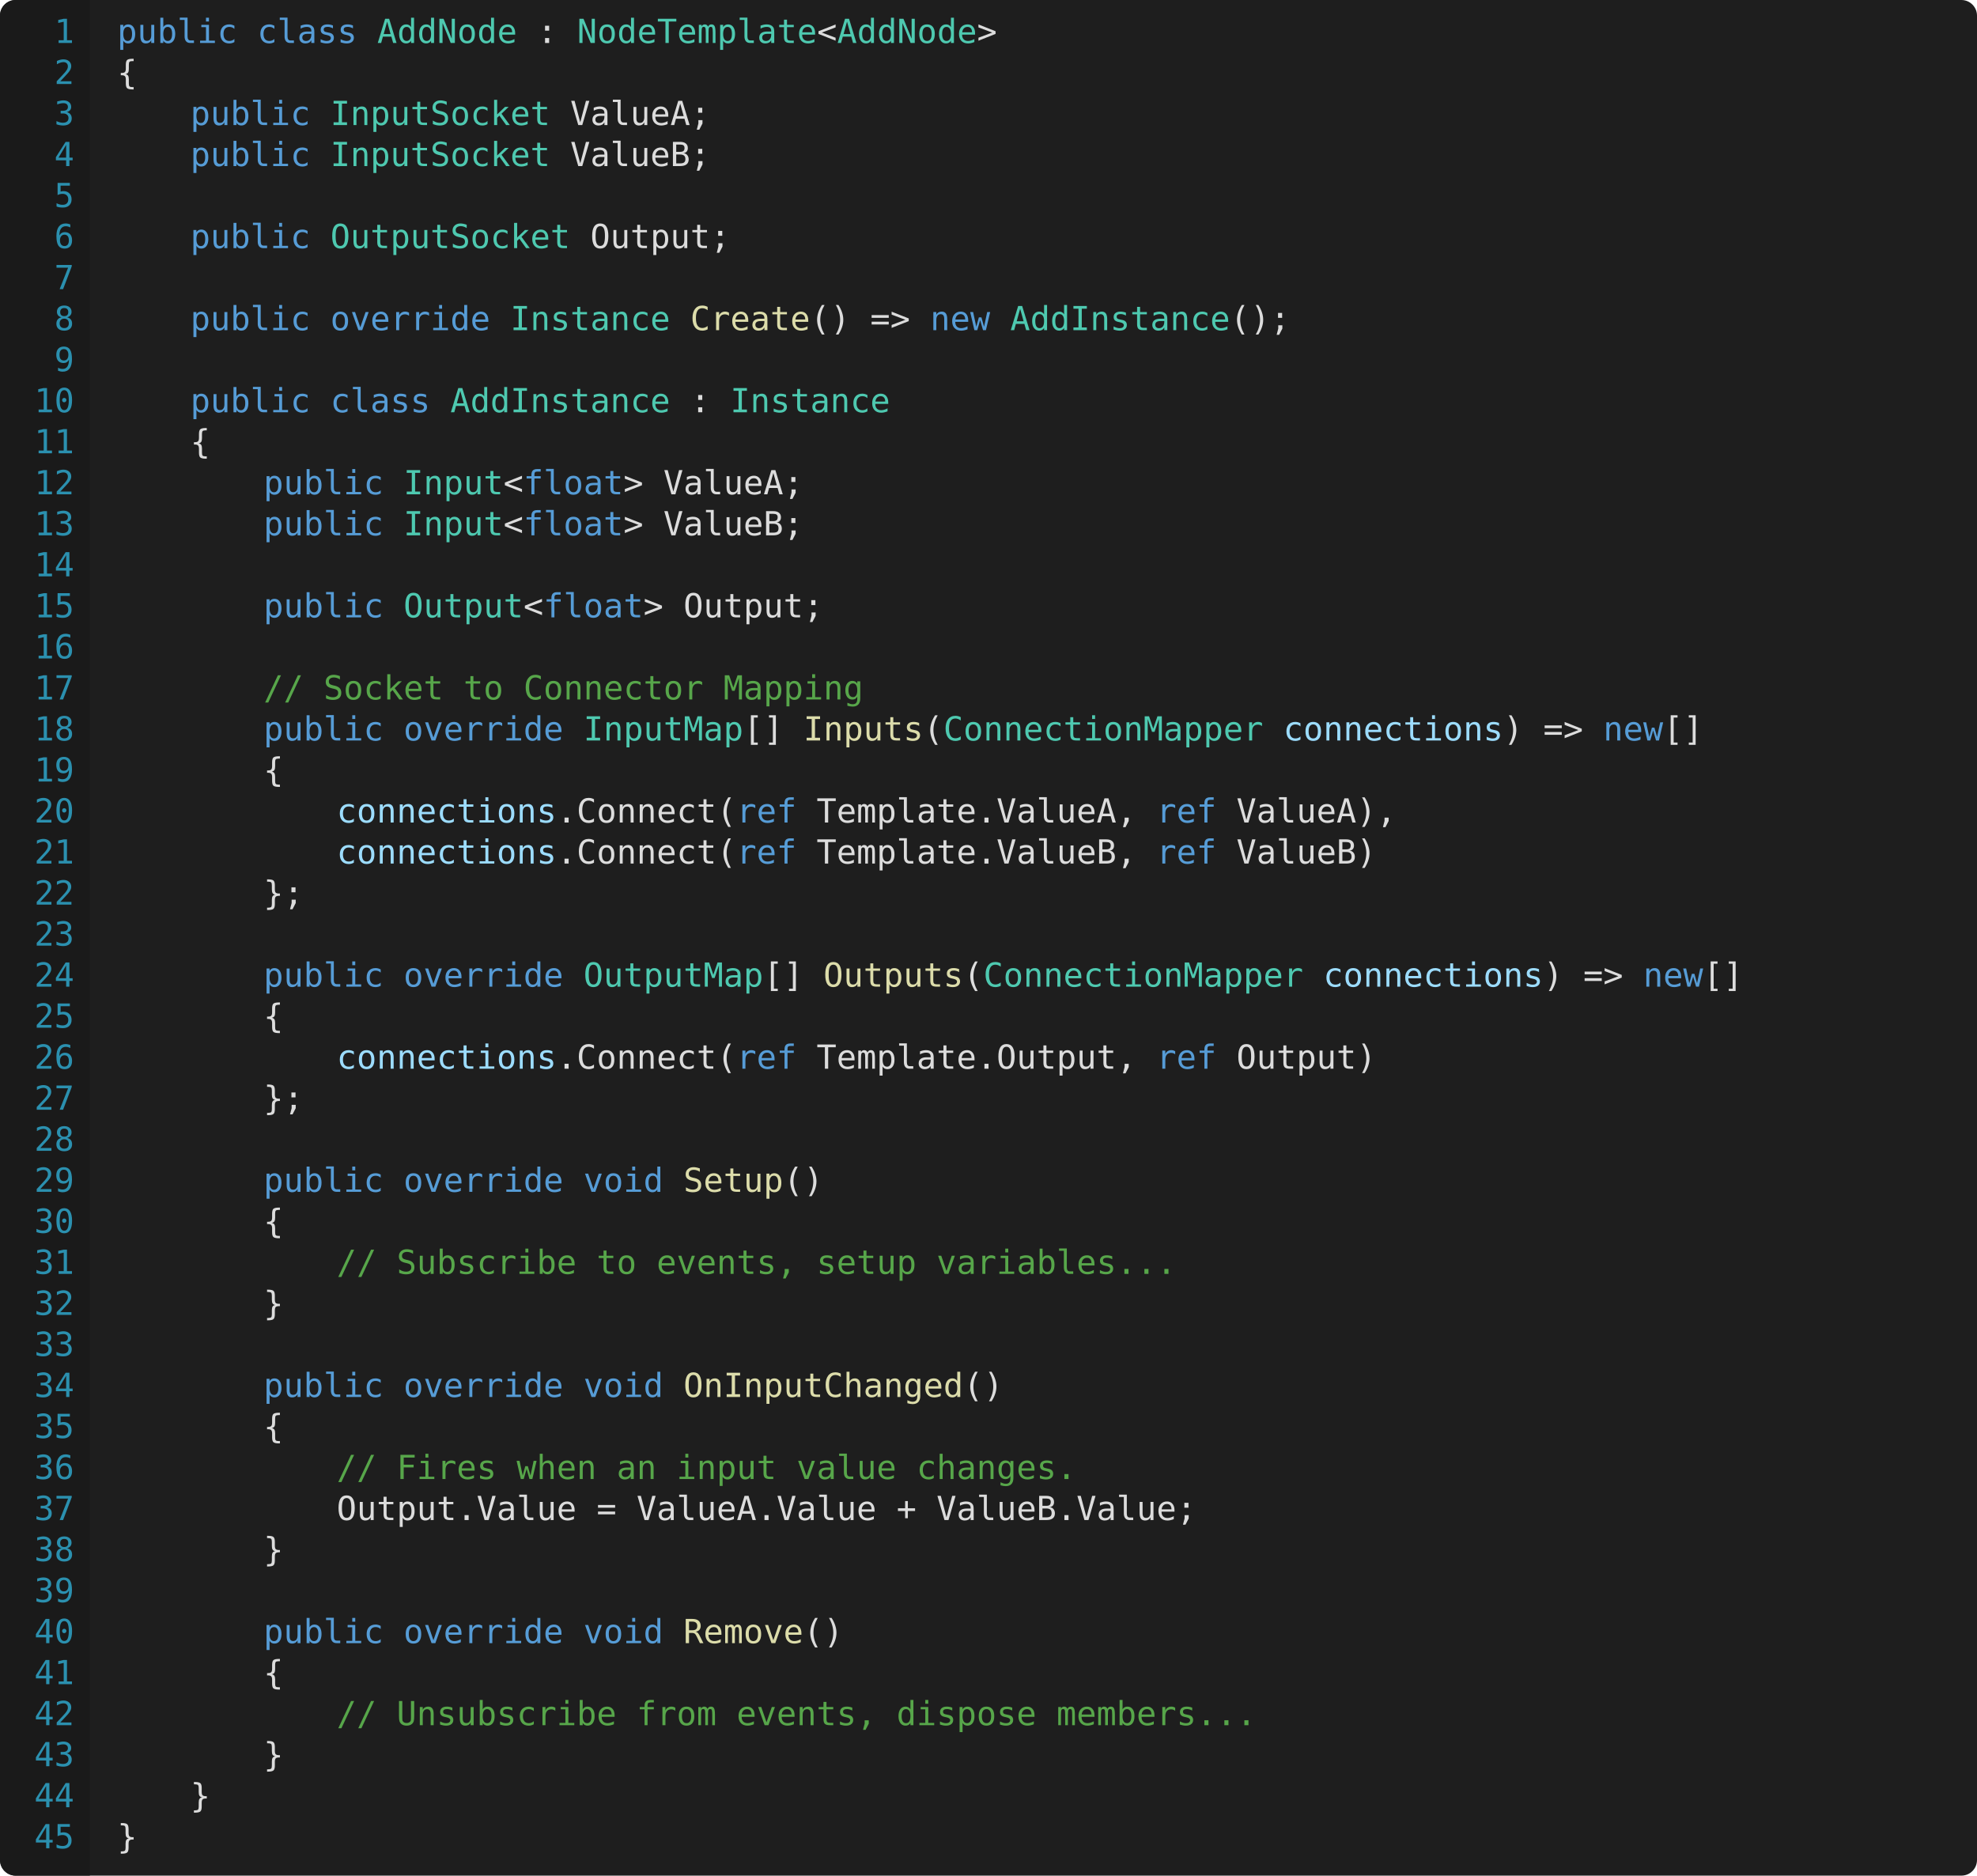
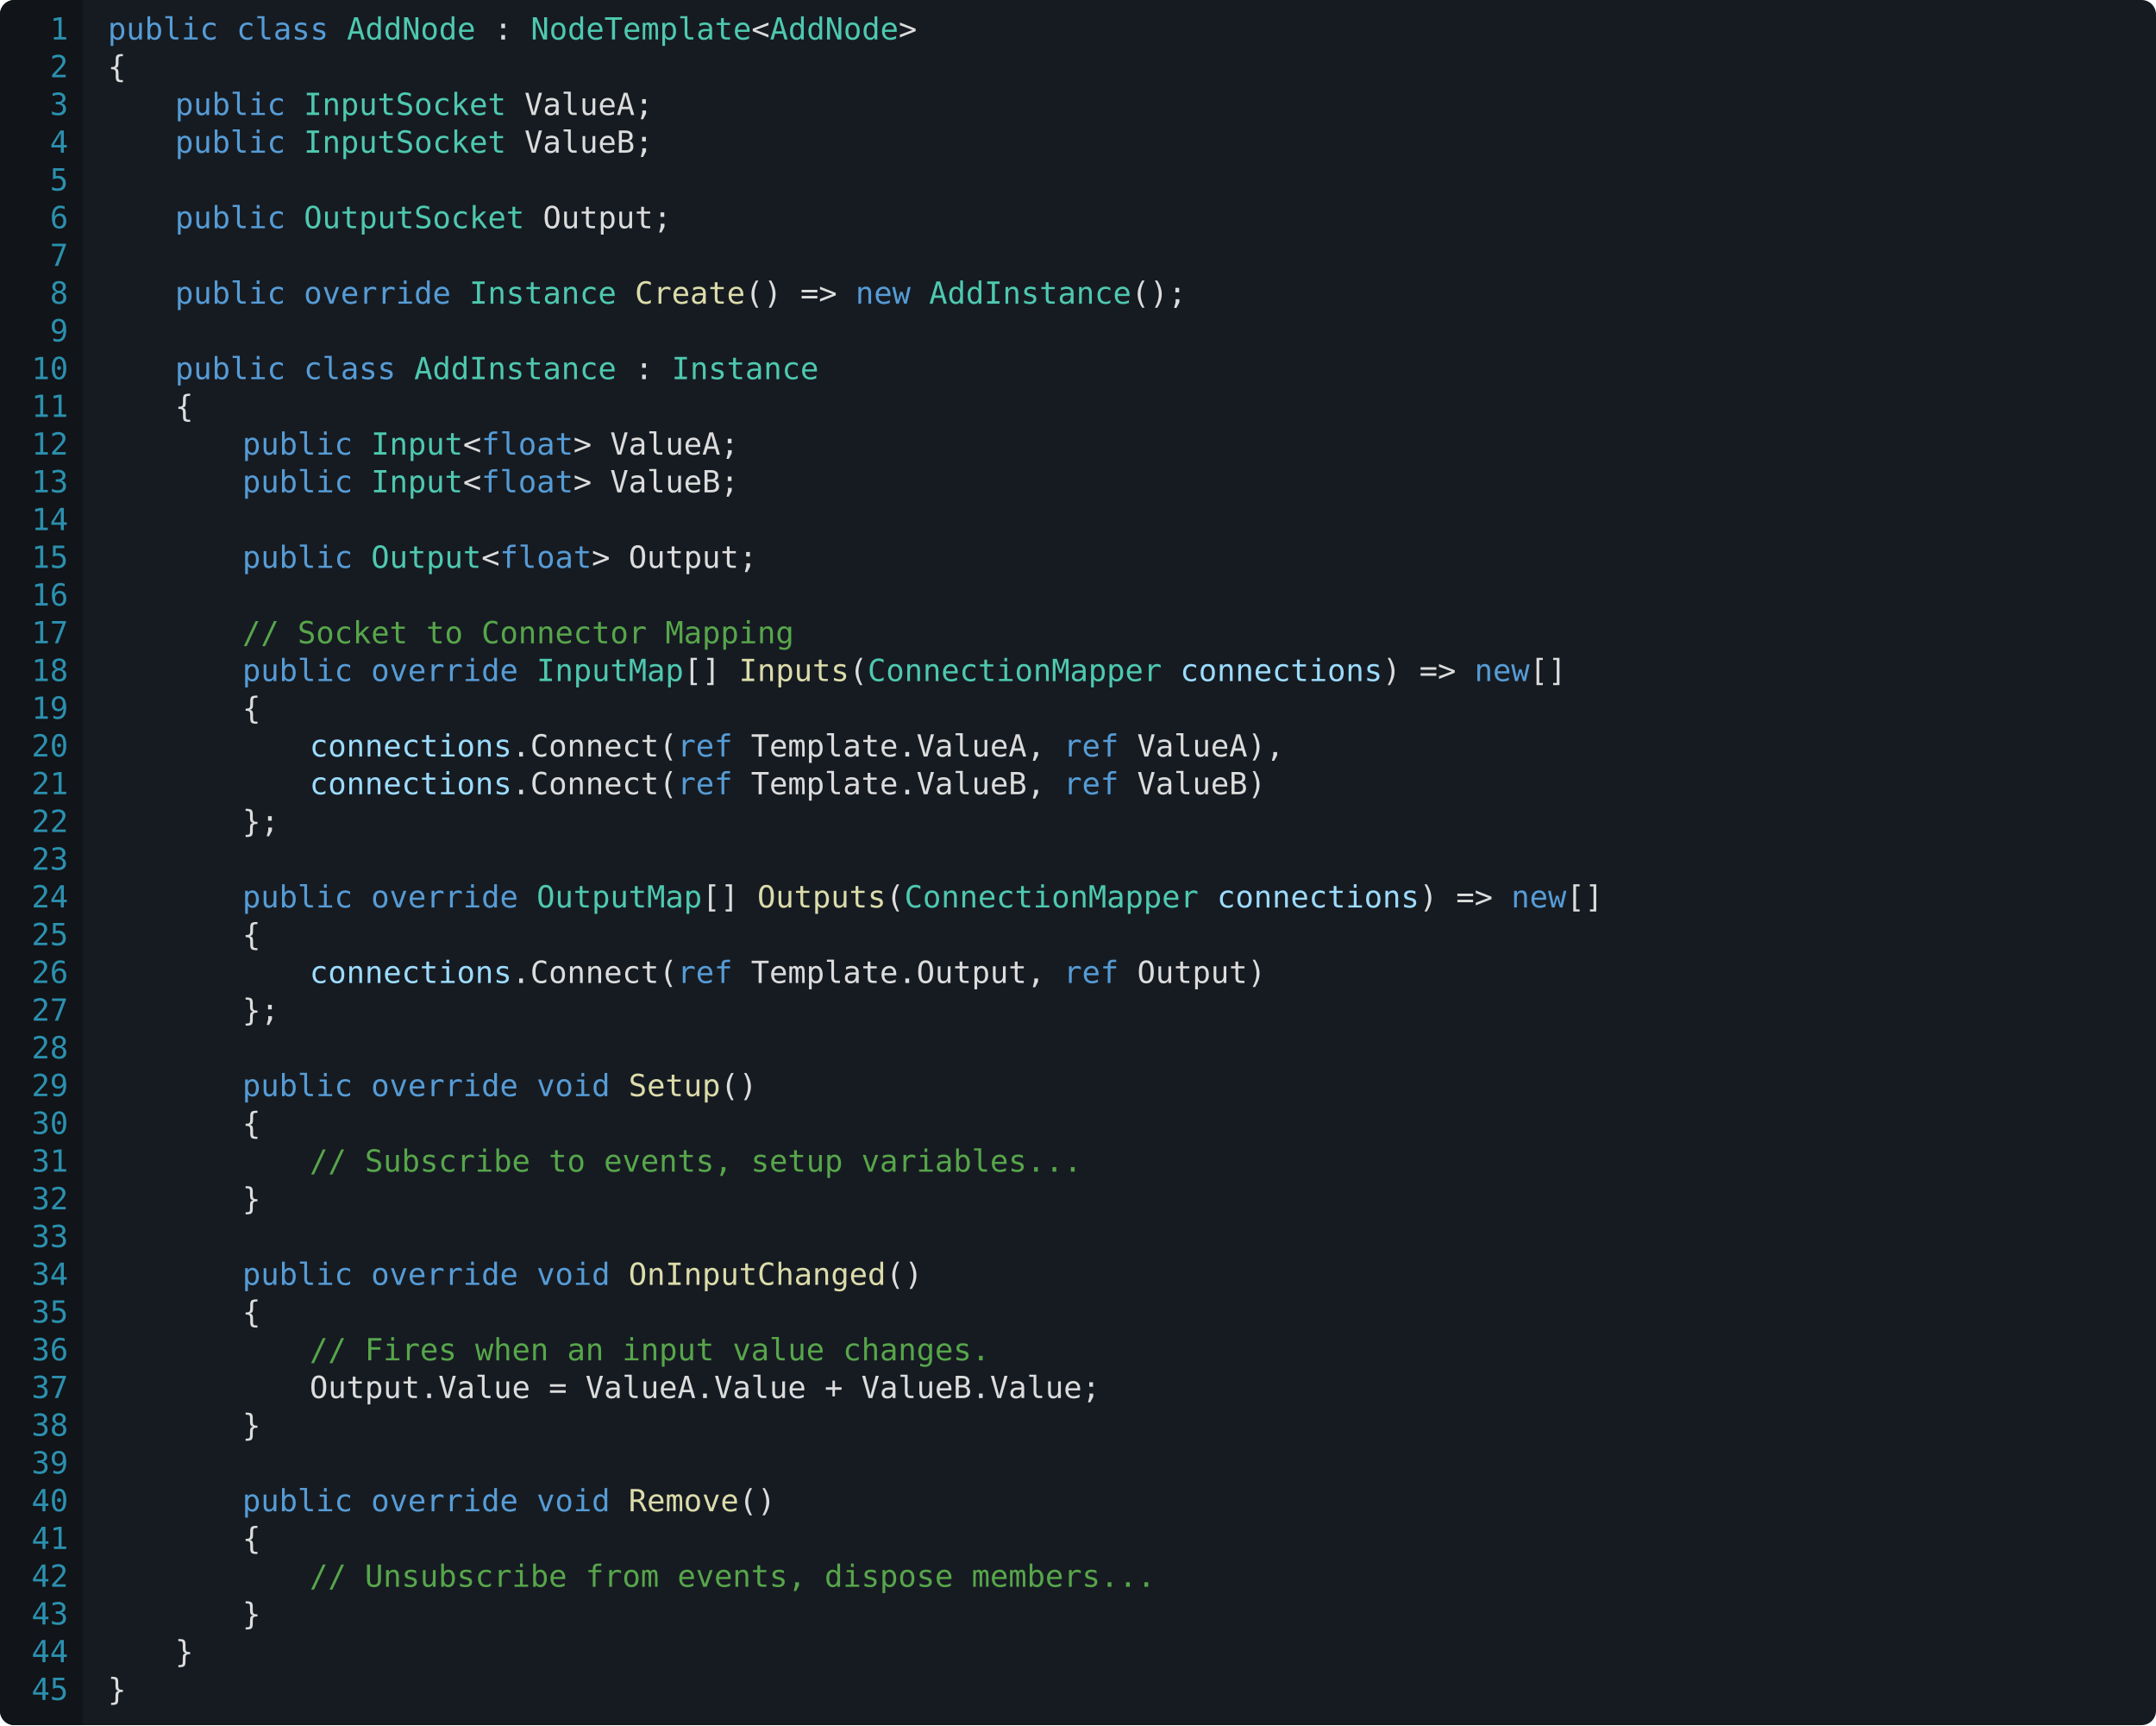
- <svg xmlns="http://www.w3.org/2000/svg" viewBox="0 0 1012960" width="1012" height="960">
+ <svg xmlns="http://www.w3.org/2000/svg" viewBox="0 0 1200 960" width="1200" height="960">
  <defs>
    <clipPath id="round-left-corners">
      <rect x="0" y="0" width="100" height="100%" rx="8" ry="8" />
    </clipPath>
  </defs>
  <style>
		.code { font: 17px Consolas; fill: rgba(220, 220, 220, 255); }
- 		.code-background { fill: rgba(30, 30, 30, 255); }
- 		.code-background-linenumber { fill: rgba(26, 26, 26, 255) }
+ 		.code-background { fill: #161b22; }
+ 		.code-background-linenumber { fill: #111418; }
		.c-ln { font: 17px Consolas; fill: #2b90af; text-anchor: end; pointer-events: none; user-select: none; }
		.c-keyword { fill: rgba(86, 156, 214, 255); }
		.c-control { fill: rgba(216, 160, 223, 255); }
		.c-string { fill: rgba(214, 157, 133, 255); }
		.c-numeric { fill: rgba(181, 207, 168, 255); }
		.c-comment { fill: rgba(87, 166, 74, 255); }
		.c-class { fill: rgba(78, 201, 176, 255); }
		.c-interface { fill: rgba(184, 215, 163, 255); }
		.c-enum { fill: rgba(184, 215, 163, 255); }
		.c-structure { fill: rgba(134, 198, 145, 255); }
		.c-method { fill: rgba(220, 220, 170, 255); }
		.c-parameter { fill: rgba(156, 220, 254, 255); }
		.c-local { fill: rgba(156, 220, 254, 255); }
	</style>
  <rect x="0" y="0" width="100%" height="100%" rx="8" ry="8" class="code-background" />
  <rect x="0" y="0" width="46" height="100%" class="code-background-linenumber" clip-path="url(#round-left-corners)" />
  <text x="38" y="22" class="c-ln">1</text>
  <text x="38" y="43" class="c-ln">2</text>
  <text x="38" y="64" class="c-ln">3</text>
  <text x="38" y="85" class="c-ln">4</text>
  <text x="38" y="106" class="c-ln">5</text>
  <text x="38" y="127" class="c-ln">6</text>
  <text x="38" y="148" class="c-ln">7</text>
  <text x="38" y="169" class="c-ln">8</text>
  <text x="38" y="190" class="c-ln">9</text>
  <text x="38" y="211" class="c-ln">10</text>
  <text x="38" y="232" class="c-ln">11</text>
  <text x="38" y="253" class="c-ln">12</text>
  <text x="38" y="274" class="c-ln">13</text>
  <text x="38" y="295" class="c-ln">14</text>
  <text x="38" y="316" class="c-ln">15</text>
  <text x="38" y="337" class="c-ln">16</text>
  <text x="38" y="358" class="c-ln">17</text>
  <text x="38" y="379" class="c-ln">18</text>
  <text x="38" y="400" class="c-ln">19</text>
  <text x="38" y="421" class="c-ln">20</text>
  <text x="38" y="442" class="c-ln">21</text>
  <text x="38" y="463" class="c-ln">22</text>
  <text x="38" y="484" class="c-ln">23</text>
  <text x="38" y="505" class="c-ln">24</text>
  <text x="38" y="526" class="c-ln">25</text>
  <text x="38" y="547" class="c-ln">26</text>
  <text x="38" y="568" class="c-ln">27</text>
  <text x="38" y="589" class="c-ln">28</text>
  <text x="38" y="610" class="c-ln">29</text>
  <text x="38" y="631" class="c-ln">30</text>
  <text x="38" y="652" class="c-ln">31</text>
  <text x="38" y="673" class="c-ln">32</text>
  <text x="38" y="694" class="c-ln">33</text>
  <text x="38" y="715" class="c-ln">34</text>
  <text x="38" y="736" class="c-ln">35</text>
  <text x="38" y="757" class="c-ln">36</text>
  <text x="38" y="778" class="c-ln">37</text>
  <text x="38" y="799" class="c-ln">38</text>
  <text x="38" y="820" class="c-ln">39</text>
  <text x="38" y="841" class="c-ln">40</text>
  <text x="38" y="862" class="c-ln">41</text>
  <text x="38" y="883" class="c-ln">42</text>
  <text x="38" y="904" class="c-ln">43</text>
  <text x="38" y="925" class="c-ln">44</text>
  <text x="38" y="946" class="c-ln">45</text>
  <text x="60" y="22" class="code">
    <tspan class="c-keyword">public</tspan>
    <tspan class="c-keyword">class</tspan>
    <tspan class="c-class">AddNode</tspan> : <tspan class="c-class">NodeTemplate</tspan>&lt;<tspan class="c-class">AddNode</tspan>&gt;</text>
  <text x="60" y="43" class="code">{</text>
  <text x="97.44" y="64" class="code">
    <tspan class="c-keyword">public</tspan>
    <tspan class="c-class">InputSocket</tspan>
    <tspan class="c-field">ValueA</tspan>;</text>
  <text x="97.44" y="85" class="code">
    <tspan class="c-keyword">public</tspan>
    <tspan class="c-class">InputSocket</tspan>
    <tspan class="c-field">ValueB</tspan>;</text>
  <text x="97.44" y="127" class="code">
    <tspan class="c-keyword">public</tspan>
    <tspan class="c-class">OutputSocket</tspan>
    <tspan class="c-field">Output</tspan>;</text>
  <text x="97.44" y="169" class="code">
    <tspan class="c-keyword">public</tspan>
    <tspan class="c-keyword">override</tspan>
    <tspan class="c-class">Instance</tspan>
    <tspan class="c-method">Create</tspan>() =&gt; <tspan class="c-keyword">new</tspan>
    <tspan class="c-class">AddInstance</tspan>();</text>
  <text x="97.44" y="211" class="code">
    <tspan class="c-keyword">public</tspan>
    <tspan class="c-keyword">class</tspan>
    <tspan class="c-class">AddInstance</tspan> : <tspan class="c-class">Instance</tspan>
  </text>
  <text x="97.44" y="232" class="code">{</text>
  <text x="134.88" y="253" class="code">
    <tspan class="c-keyword">public</tspan>
    <tspan class="c-class">Input</tspan>&lt;<tspan class="c-keyword">float</tspan>&gt; <tspan class="c-field">ValueA</tspan>;</text>
  <text x="134.88" y="274" class="code">
    <tspan class="c-keyword">public</tspan>
    <tspan class="c-class">Input</tspan>&lt;<tspan class="c-keyword">float</tspan>&gt; <tspan class="c-field">ValueB</tspan>;</text>
  <text x="134.88" y="316" class="code">
    <tspan class="c-keyword">public</tspan>
    <tspan class="c-class">Output</tspan>&lt;<tspan class="c-keyword">float</tspan>&gt; <tspan class="c-field">Output</tspan>;</text>
  <text x="134.88" y="358" class="code">
    <tspan class="c-comment">// Socket to Connector Mapping</tspan>
  </text>
  <text x="134.88" y="379" class="code">
    <tspan class="c-keyword">public</tspan>
    <tspan class="c-keyword">override</tspan>
    <tspan class="c-class">InputMap</tspan>[] <tspan class="c-method">Inputs</tspan>(<tspan class="c-class">ConnectionMapper</tspan>
    <tspan class="c-parameter">connections</tspan>) =&gt; <tspan class="c-keyword">new</tspan>[]</text>
  <text x="134.88" y="400" class="code">{</text>
  <text x="172.32" y="421" class="code">
    <tspan class="c-parameter">connections</tspan>.Connect(<tspan class="c-keyword">ref</tspan>
    <tspan class="c-property">Template</tspan>.<tspan class="c-field">ValueA</tspan>, <tspan class="c-keyword">ref</tspan>
    <tspan class="c-field">ValueA</tspan>),</text>
  <text x="172.32" y="442" class="code">
    <tspan class="c-parameter">connections</tspan>.Connect(<tspan class="c-keyword">ref</tspan>
    <tspan class="c-property">Template</tspan>.<tspan class="c-field">ValueB</tspan>, <tspan class="c-keyword">ref</tspan>
    <tspan class="c-field">ValueB</tspan>)</text>
  <text x="134.88" y="463" class="code">};</text>
  <text x="134.88" y="505" class="code">
    <tspan class="c-keyword">public</tspan>
    <tspan class="c-keyword">override</tspan>
    <tspan class="c-class">OutputMap</tspan>[] <tspan class="c-method">Outputs</tspan>(<tspan class="c-class">ConnectionMapper</tspan>
    <tspan class="c-parameter">connections</tspan>) =&gt; <tspan class="c-keyword">new</tspan>[]</text>
  <text x="134.88" y="526" class="code">{</text>
  <text x="172.32" y="547" class="code">
    <tspan class="c-parameter">connections</tspan>.Connect(<tspan class="c-keyword">ref</tspan>
    <tspan class="c-property">Template</tspan>.<tspan class="c-field">Output</tspan>, <tspan class="c-keyword">ref</tspan>
    <tspan class="c-field">Output</tspan>)</text>
  <text x="134.88" y="568" class="code">};</text>
  <text x="134.88" y="610" class="code">
    <tspan class="c-keyword">public</tspan>
    <tspan class="c-keyword">override</tspan>
    <tspan class="c-keyword">void</tspan>
    <tspan class="c-method">Setup</tspan>()</text>
  <text x="134.88" y="631" class="code">{</text>
  <text x="172.32" y="652" class="code">
    <tspan class="c-comment">// Subscribe to events, setup variables...</tspan>
  </text>
  <text x="134.88" y="673" class="code">}</text>
  <text x="134.88" y="715" class="code">
    <tspan class="c-keyword">public</tspan>
    <tspan class="c-keyword">override</tspan>
    <tspan class="c-keyword">void</tspan>
    <tspan class="c-method">OnInputChanged</tspan>()</text>
  <text x="134.88" y="736" class="code">{</text>
  <text x="172.32" y="757" class="code">
    <tspan class="c-comment">// Fires when an input value changes.</tspan>
  </text>
  <text x="172.32" y="778" class="code">
    <tspan class="c-field">Output</tspan>.<tspan class="c-property">Value</tspan> = <tspan class="c-field">ValueA</tspan>.<tspan class="c-property">Value</tspan> + <tspan class="c-field">ValueB</tspan>.<tspan class="c-property">Value</tspan>;</text>
  <text x="134.88" y="799" class="code">}</text>
  <text x="134.88" y="841" class="code">
    <tspan class="c-keyword">public</tspan>
    <tspan class="c-keyword">override</tspan>
    <tspan class="c-keyword">void</tspan>
    <tspan class="c-method">Remove</tspan>()</text>
  <text x="134.88" y="862" class="code">{</text>
  <text x="172.32" y="883" class="code">
    <tspan class="c-comment">// Unsubscribe from events, dispose members...</tspan>
  </text>
  <text x="134.88" y="904" class="code">}</text>
  <text x="97.44" y="925" class="code">}</text>
  <text x="60" y="946" class="code">}</text>
</svg>
